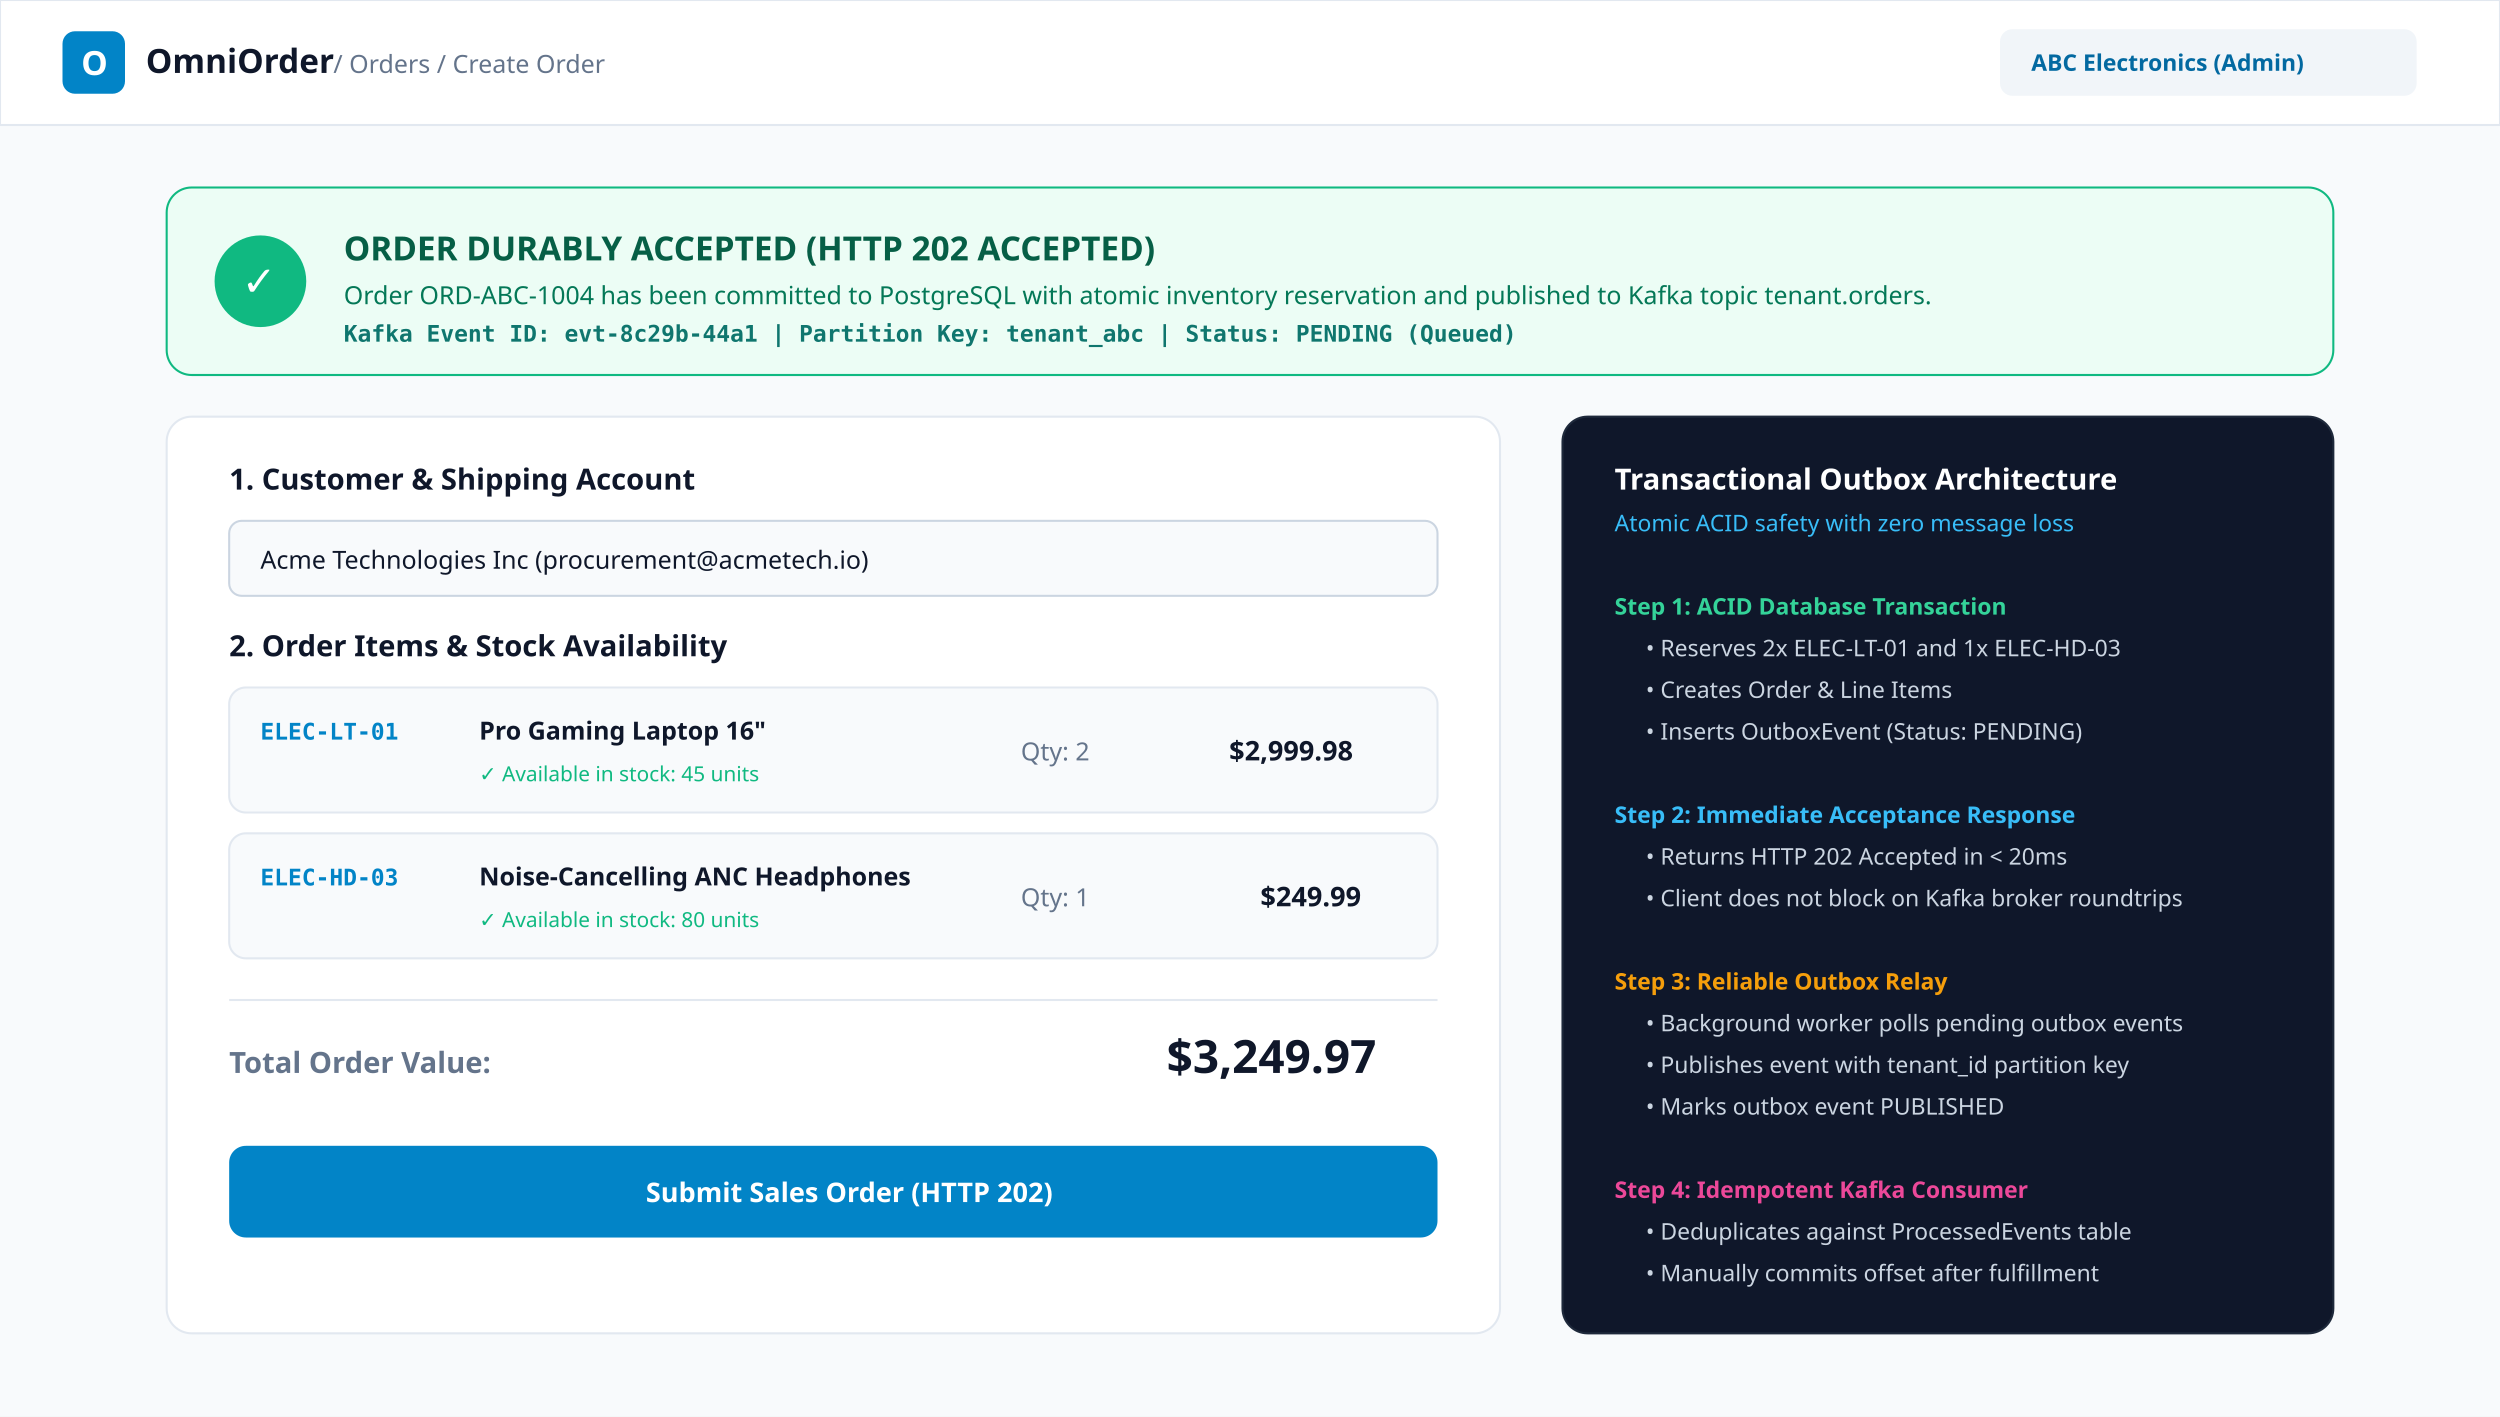
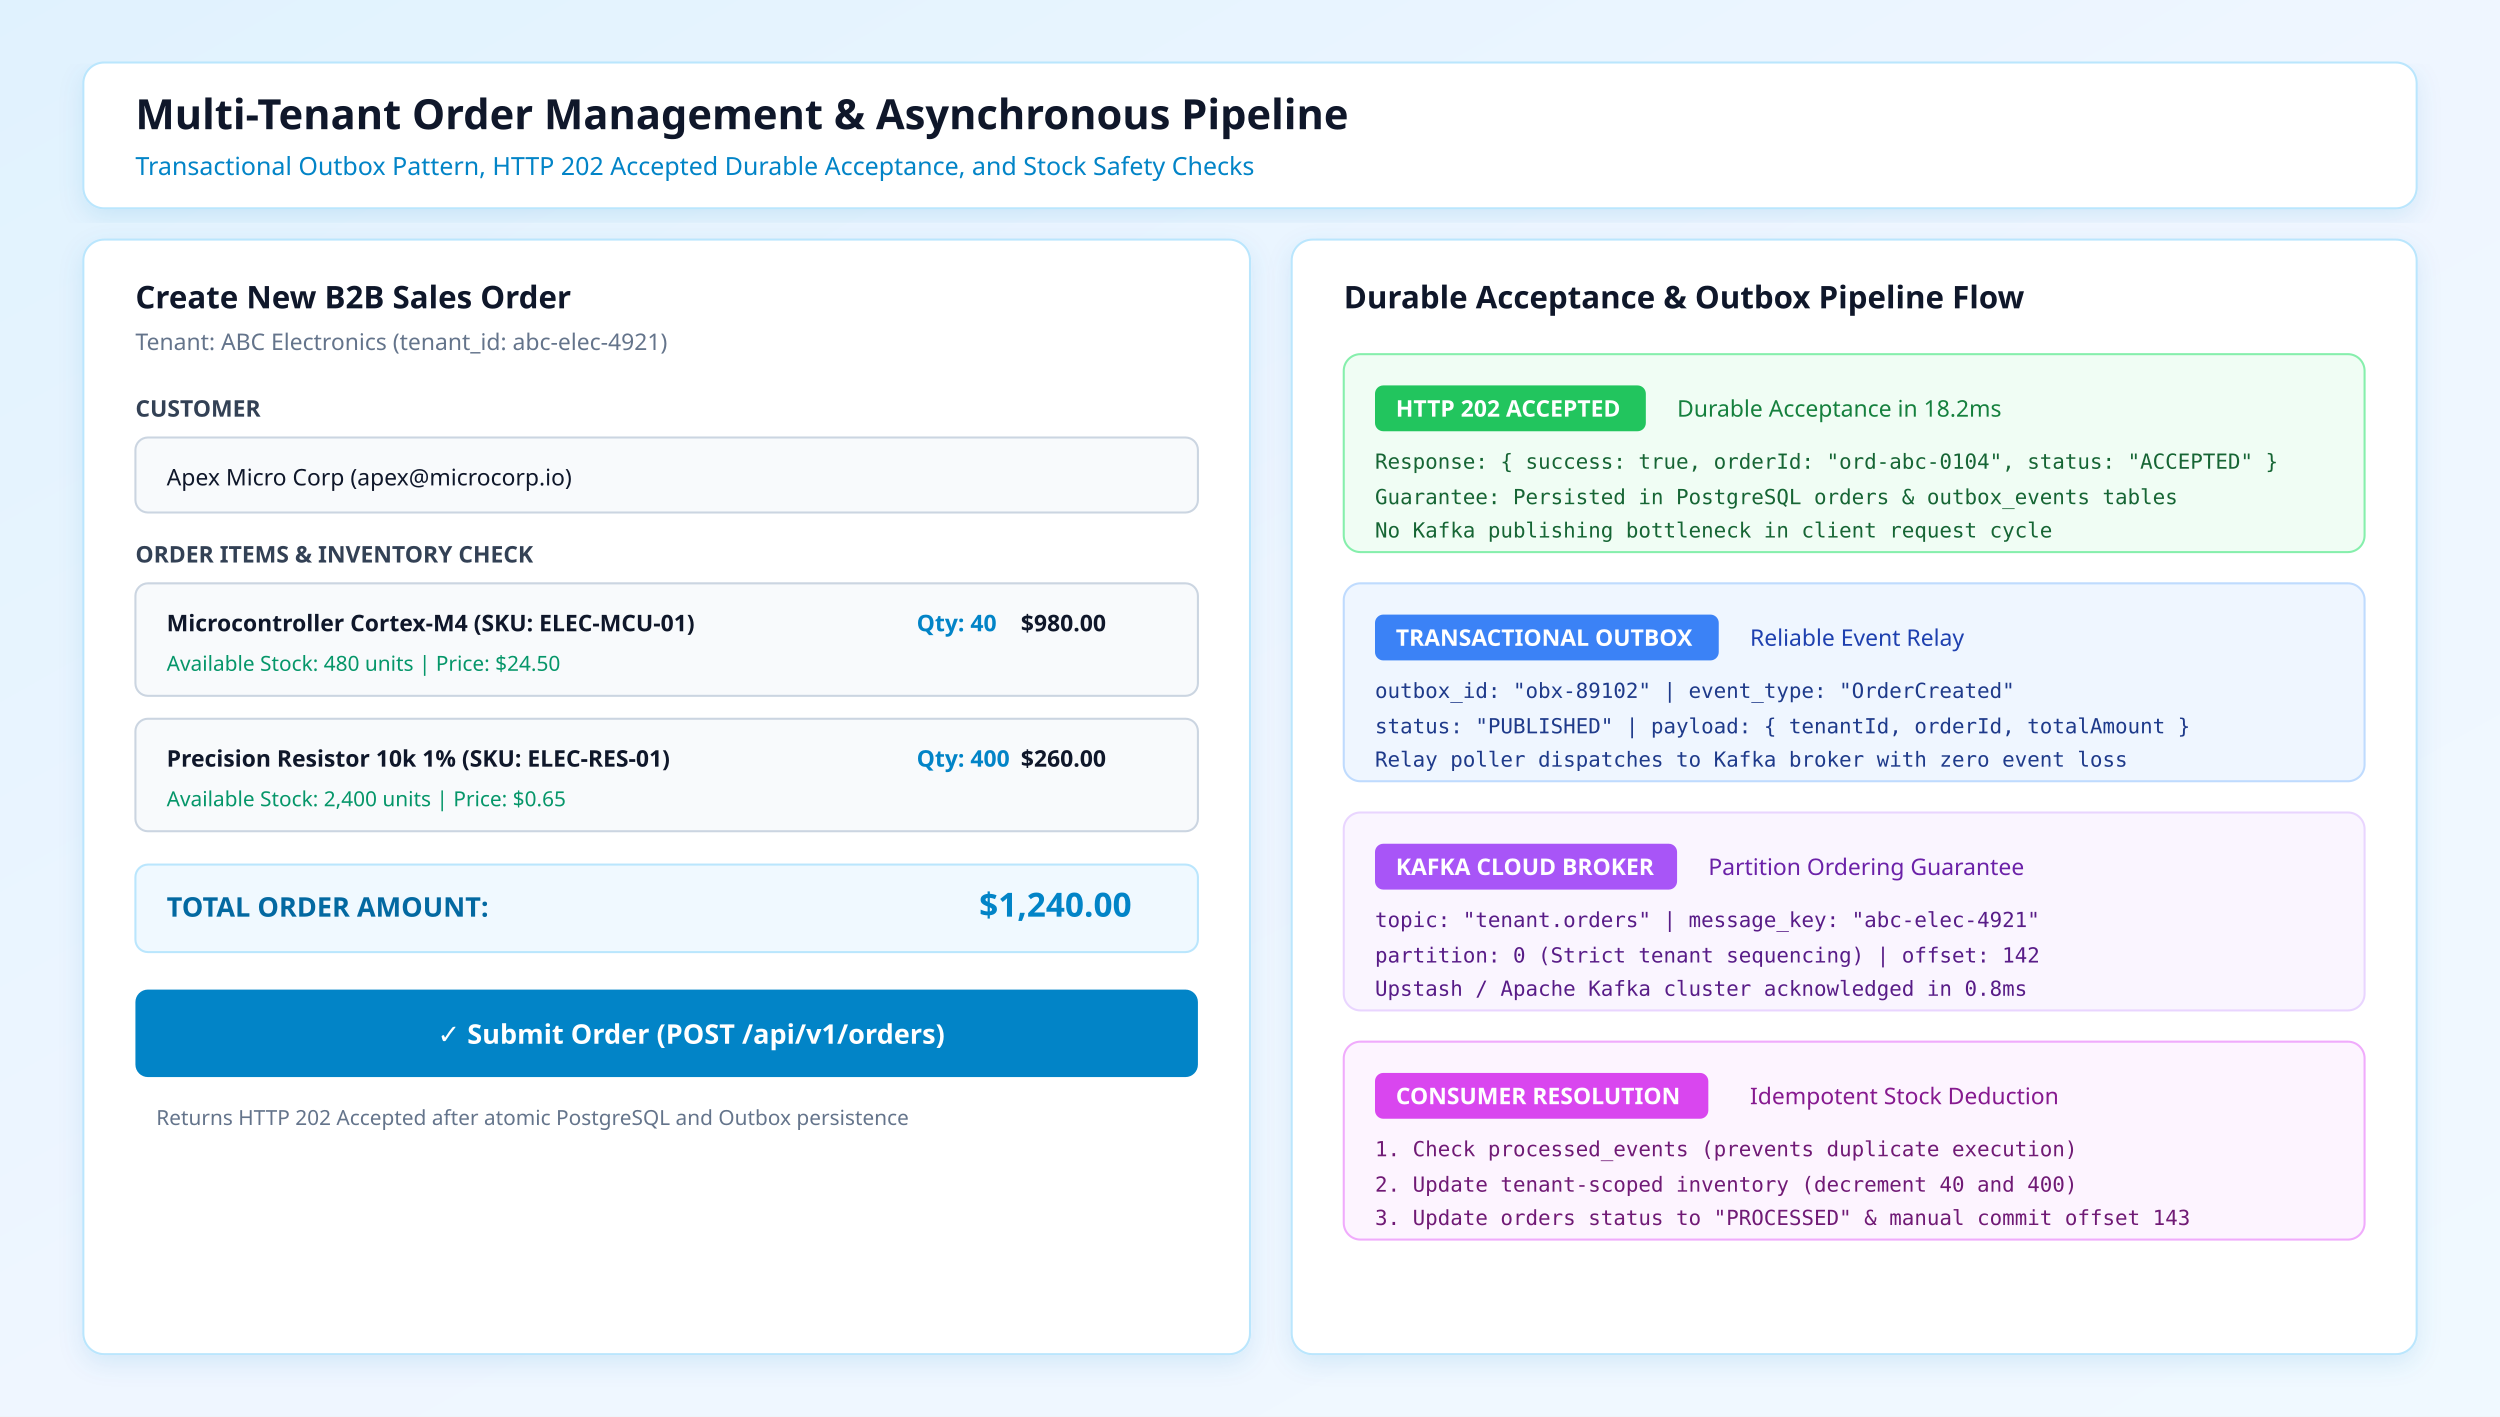
<svg xmlns="http://www.w3.org/2000/svg" viewBox="0 0 1200 680" width="100%" height="100%">
-   <rect width="1200" height="680" fill="#f8fafc" />
-   <rect x="0" y="0" width="1200" height="60" fill="#ffffff" stroke="#e2e8f0" />
-   <rect x="30" y="15" width="30" height="30" rx="6" fill="#0284c7" />
-   <text x="39" y="36" font-family="system-ui" font-weight="bold" font-size="16" fill="#ffffff">O</text>
-   <text x="70" y="35" font-family="system-ui" font-weight="bold" font-size="16" fill="#0f172a">OmniOrder</text>
-   <text x="160" y="35" font-family="system-ui" font-size="12" fill="#64748b">/ Orders / Create Order</text>
-   <rect x="960" y="14" width="200" height="32" rx="6" fill="#f1f5f9" />
-   <text x="975" y="34" font-family="system-ui" font-size="11" font-weight="600" fill="#0369a1">ABC Electronics (Admin)</text>
-   <rect x="80" y="90" width="1040" height="90" rx="12" fill="#ecfdf5" stroke="#10b981" />
-   <circle cx="125" cy="135" r="22" fill="#10b981" />
-   <text x="116" y="142" font-family="system-ui" font-weight="bold" font-size="20" fill="#ffffff">✓</text>
-   <text x="165" y="125" font-family="system-ui" font-weight="bold" font-size="16" fill="#065f46">ORDER DURABLY ACCEPTED (HTTP 202 ACCEPTED)</text>
-   <text x="165" y="146" font-family="system-ui" font-size="12" fill="#047857">Order ORD-ABC-1004 has been committed to PostgreSQL with atomic inventory reservation and published to Kafka topic tenant.orders.</text>
-   <text x="165" y="164" font-family="monospace" font-size="11" font-weight="bold" fill="#0f766e">Kafka Event ID: evt-8c29b-44a1 | Partition Key: tenant_abc | Status: PENDING (Queued)</text>
-   <rect x="80" y="200" width="640" height="440" rx="12" fill="#ffffff" stroke="#e2e8f0" />
-   <text x="110" y="235" font-family="system-ui" font-weight="bold" font-size="14" fill="#0f172a">1. Customer &amp; Shipping Account</text>
-   <rect x="110" y="250" width="580" height="36" rx="6" fill="#f8fafc" stroke="#cbd5e1" />
-   <text x="125" y="273" font-family="system-ui" font-size="12" fill="#0f172a">Acme Technologies Inc (procurement@acmetech.io)</text>
-   <text x="110" y="315" font-family="system-ui" font-weight="bold" font-size="14" fill="#0f172a">2. Order Items &amp; Stock Availability</text>
-   <rect x="110" y="330" width="580" height="60" rx="8" fill="#f8fafc" stroke="#e2e8f0" />
-   <text x="125" y="355" font-family="monospace" font-size="11" font-weight="bold" fill="#0284c7">ELEC-LT-01</text>
-   <text x="230" y="355" font-family="system-ui" font-size="12" font-weight="600" fill="#0f172a">Pro Gaming Laptop 16"</text>
-   <text x="230" y="375" font-family="system-ui" font-size="10" fill="#10b981">✓ Available in stock: 45 units</text>
-   <text x="490" y="365" font-family="system-ui" font-size="12" fill="#64748b">Qty: 2</text>
-   <text x="590" y="365" font-family="system-ui" font-size="13" font-weight="bold" fill="#0f172a">$2,999.98</text>
-   <rect x="110" y="400" width="580" height="60" rx="8" fill="#f8fafc" stroke="#e2e8f0" />
-   <text x="125" y="425" font-family="monospace" font-size="11" font-weight="bold" fill="#0284c7">ELEC-HD-03</text>
-   <text x="230" y="425" font-family="system-ui" font-size="12" font-weight="600" fill="#0f172a">Noise-Cancelling ANC Headphones</text>
-   <text x="230" y="445" font-family="system-ui" font-size="10" fill="#10b981">✓ Available in stock: 80 units</text>
-   <text x="490" y="435" font-family="system-ui" font-size="12" fill="#64748b">Qty: 1</text>
-   <text x="605" y="435" font-family="system-ui" font-size="13" font-weight="bold" fill="#0f172a">$249.99</text>
-   <line x1="110" y1="480" x2="690" y2="480" stroke="#e2e8f0" />
-   <text x="110" y="515" font-family="system-ui" font-size="14" font-weight="600" fill="#64748b">Total Order Value:</text>
-   <text x="560" y="515" font-family="system-ui" font-size="22" font-weight="bold" fill="#0f172a">$3,249.97</text>
-   <rect x="110" y="550" width="580" height="44" rx="8" fill="#0284c7" />
-   <text x="310" y="577" font-family="system-ui" font-weight="bold" font-size="13" fill="#ffffff">Submit Sales Order (HTTP 202)</text>
-   <rect x="750" y="200" width="370" height="440" rx="12" fill="#0f172a" stroke="#1e293b" />
-   <text x="775" y="235" font-family="system-ui" font-weight="bold" font-size="14" fill="#ffffff">Transactional Outbox Architecture</text>
-   <text x="775" y="255" font-family="system-ui" font-size="11" fill="#38bdf8">Atomic ACID safety with zero message loss</text>
-   <g font-family="system-ui" font-size="11" fill="#cbd5e1">
-     <text x="775" y="295" font-weight="bold" fill="#34d399">Step 1: ACID Database Transaction</text>
-     <text x="790" y="315">• Reserves 2x ELEC-LT-01 and 1x ELEC-HD-03</text>
-     <text x="790" y="335">• Creates Order &amp; Line Items</text>
-     <text x="790" y="355">• Inserts OutboxEvent (Status: PENDING)</text>
-     <text x="775" y="395" font-weight="bold" fill="#38bdf8">Step 2: Immediate Acceptance Response</text>
-     <text x="790" y="415">• Returns HTTP 202 Accepted in &lt; 20ms</text>
-     <text x="790" y="435">• Client does not block on Kafka broker roundtrips</text>
-     <text x="775" y="475" font-weight="bold" fill="#f59e0b">Step 3: Reliable Outbox Relay</text>
-     <text x="790" y="495">• Background worker polls pending outbox events</text>
-     <text x="790" y="515">• Publishes event with tenant_id partition key</text>
-     <text x="790" y="535">• Marks outbox event PUBLISHED</text>
-     <text x="775" y="575" font-weight="bold" fill="#ec4899">Step 4: Idempotent Kafka Consumer</text>
-     <text x="790" y="595">• Deduplicates against ProcessedEvents table</text>
-     <text x="790" y="615">• Manually commits offset after fulfillment</text>
+   <defs>
+     <linearGradient id="bgLightBlue" x1="0%" y1="0%" x2="100%" y2="100%">
+       <stop offset="0%" stop-color="#e0f2fe" />
+       <stop offset="50%" stop-color="#eff6ff" />
+       <stop offset="100%" stop-color="#f0f9ff" />
+     </linearGradient>
+     <filter id="shadow" x="-5%" y="-5%" width="110%" height="115%">
+       <feDropShadow dx="0" dy="4" stdDeviation="6" flood-color="#0284c7" flood-opacity="0.12" />
+     </filter>
+   </defs>
+   <rect width="1200" height="680" fill="url(#bgLightBlue)" />
+   <rect x="40" y="30" width="1120" height="70" rx="10" fill="#ffffff" stroke="#bae6fd" filter="url(#shadow)" />
+   <text x="65" y="62" font-family="system-ui, sans-serif" font-weight="bold" font-size="20" fill="#0f172a">Multi-Tenant Order Management &amp; Asynchronous Pipeline</text>
+   <text x="65" y="84" font-family="system-ui, sans-serif" font-size="12" fill="#0284c7">Transactional Outbox Pattern, HTTP 202 Accepted Durable Acceptance, and Stock Safety Checks</text>
+   <rect x="40" y="115" width="560" height="535" rx="10" fill="#ffffff" stroke="#bae6fd" filter="url(#shadow)" />
+   <text x="65" y="148" font-family="system-ui, sans-serif" font-weight="bold" font-size="15" fill="#0f172a">Create New B2B Sales Order</text>
+   <text x="65" y="168" font-family="system-ui, sans-serif" font-size="11" fill="#64748b">Tenant: ABC Electronics (tenant_id: abc-elec-4921)</text>
+   <g font-family="system-ui, sans-serif" font-size="11">
+     <text x="65" y="200" font-weight="600" fill="#334155">CUSTOMER</text>
+     <rect x="65" y="210" width="510" height="36" rx="6" fill="#f8fafc" stroke="#cbd5e1" />
+     <text x="80" y="233" fill="#0f172a">Apex Micro Corp (apex@microcorp.io)</text>
+     <text x="65" y="270" font-weight="600" fill="#334155">ORDER ITEMS &amp; INVENTORY CHECK</text>
+     <rect x="65" y="280" width="510" height="54" rx="6" fill="#f8fafc" stroke="#cbd5e1" />
+     <text x="80" y="303" font-weight="bold" fill="#0f172a">Microcontroller Cortex-M4 (SKU: ELEC-MCU-01)</text>
+     <text x="80" y="322" font-size="10" fill="#059669">Available Stock: 480 units | Price: $24.50</text>
+     <text x="440" y="303" font-weight="bold" fill="#0284c7">Qty: 40</text>
+     <text x="490" y="303" font-weight="bold" fill="#0f172a">$980.00</text>
+     <rect x="65" y="345" width="510" height="54" rx="6" fill="#f8fafc" stroke="#cbd5e1" />
+     <text x="80" y="368" font-weight="bold" fill="#0f172a">Precision Resistor 10k 1% (SKU: ELEC-RES-01)</text>
+     <text x="80" y="387" font-size="10" fill="#059669">Available Stock: 2,400 units | Price: $0.65</text>
+     <text x="440" y="368" font-weight="bold" fill="#0284c7">Qty: 400</text>
+     <text x="490" y="368" font-weight="bold" fill="#0f172a">$260.00</text>
+     <rect x="65" y="415" width="510" height="42" rx="6" fill="#f0f9ff" stroke="#bae6fd" />
+     <text x="80" y="440" font-size="13" font-weight="bold" fill="#0369a1">TOTAL ORDER AMOUNT:</text>
+     <text x="470" y="440" font-size="16" font-weight="bold" fill="#0284c7">$1,240.00</text>
+     <rect x="65" y="475" width="510" height="42" rx="6" fill="#0284c7" />
+     <text x="210" y="501" font-size="13" font-weight="bold" fill="#ffffff">✓ Submit Order (POST /api/v1/orders)</text>
+     <text x="75" y="540" font-size="10" fill="#64748b">Returns HTTP 202 Accepted after atomic PostgreSQL and Outbox persistence</text>
+   </g>
+   <rect x="620" y="115" width="540" height="535" rx="10" fill="#ffffff" stroke="#bae6fd" filter="url(#shadow)" />
+   <text x="645" y="148" font-family="system-ui, sans-serif" font-weight="bold" font-size="15" fill="#0f172a">Durable Acceptance &amp; Outbox Pipeline Flow</text>
+   <rect x="645" y="170" width="490" height="95" rx="8" fill="#f0fdf4" stroke="#86efac" />
+   <rect x="660" y="185" width="130" height="22" rx="4" fill="#22c55e" />
+   <text x="670" y="200" font-family="system-ui, sans-serif" font-size="11" font-weight="bold" fill="#ffffff">HTTP 202 ACCEPTED</text>
+   <text x="805" y="200" font-family="system-ui, sans-serif" font-size="11" fill="#15803d">Durable Acceptance in 18.2ms</text>
+   <g font-family="monospace" font-size="10" fill="#166534">
+     <text x="660" y="225">Response: { success: true, orderId: "ord-abc-0104", status: "ACCEPTED" }</text>
+     <text x="660" y="242">Guarantee: Persisted in PostgreSQL orders &amp; outbox_events tables</text>
+     <text x="660" y="258">No Kafka publishing bottleneck in client request cycle</text>
+   </g>
+   <rect x="645" y="280" width="490" height="95" rx="8" fill="#eff6ff" stroke="#bfdbfe" />
+   <rect x="660" y="295" width="165" height="22" rx="4" fill="#3b82f6" />
+   <text x="670" y="310" font-family="system-ui, sans-serif" font-size="11" font-weight="bold" fill="#ffffff">TRANSACTIONAL OUTBOX</text>
+   <text x="840" y="310" font-family="system-ui, sans-serif" font-size="11" fill="#1e40af">Reliable Event Relay</text>
+   <g font-family="monospace" font-size="10" fill="#1e3a8a">
+     <text x="660" y="335">outbox_id: "obx-89102" | event_type: "OrderCreated"</text>
+     <text x="660" y="352">status: "PUBLISHED" | payload: { tenantId, orderId, totalAmount }</text>
+     <text x="660" y="368">Relay poller dispatches to Kafka broker with zero event loss</text>
+   </g>
+   <rect x="645" y="390" width="490" height="95" rx="8" fill="#faf5ff" stroke="#e9d5ff" />
+   <rect x="660" y="405" width="145" height="22" rx="4" fill="#a855f7" />
+   <text x="670" y="420" font-family="system-ui, sans-serif" font-size="11" font-weight="bold" fill="#ffffff">KAFKA CLOUD BROKER</text>
+   <text x="820" y="420" font-family="system-ui, sans-serif" font-size="11" fill="#6b21a8">Partition Ordering Guarantee</text>
+   <g font-family="monospace" font-size="10" fill="#581c87">
+     <text x="660" y="445">topic: "tenant.orders" | message_key: "abc-elec-4921"</text>
+     <text x="660" y="462">partition: 0 (Strict tenant sequencing) | offset: 142</text>
+     <text x="660" y="478">Upstash / Apache Kafka cluster acknowledged in 0.8ms</text>
+   </g>
+   <rect x="645" y="500" width="490" height="95" rx="8" fill="#fdf4ff" stroke="#f0abfc" />
+   <rect x="660" y="515" width="160" height="22" rx="4" fill="#d946ef" />
+   <text x="670" y="530" font-family="system-ui, sans-serif" font-size="11" font-weight="bold" fill="#ffffff">CONSUMER RESOLUTION</text>
+   <text x="840" y="530" font-family="system-ui, sans-serif" font-size="11" fill="#86198f">Idempotent Stock Deduction</text>
+   <g font-family="monospace" font-size="10" fill="#701a75">
+     <text x="660" y="555">1. Check processed_events (prevents duplicate execution)</text>
+     <text x="660" y="572">2. Update tenant-scoped inventory (decrement 40 and 400)</text>
+     <text x="660" y="588">3. Update orders status to "PROCESSED" &amp; manual commit offset 143</text>
  </g>
</svg>
